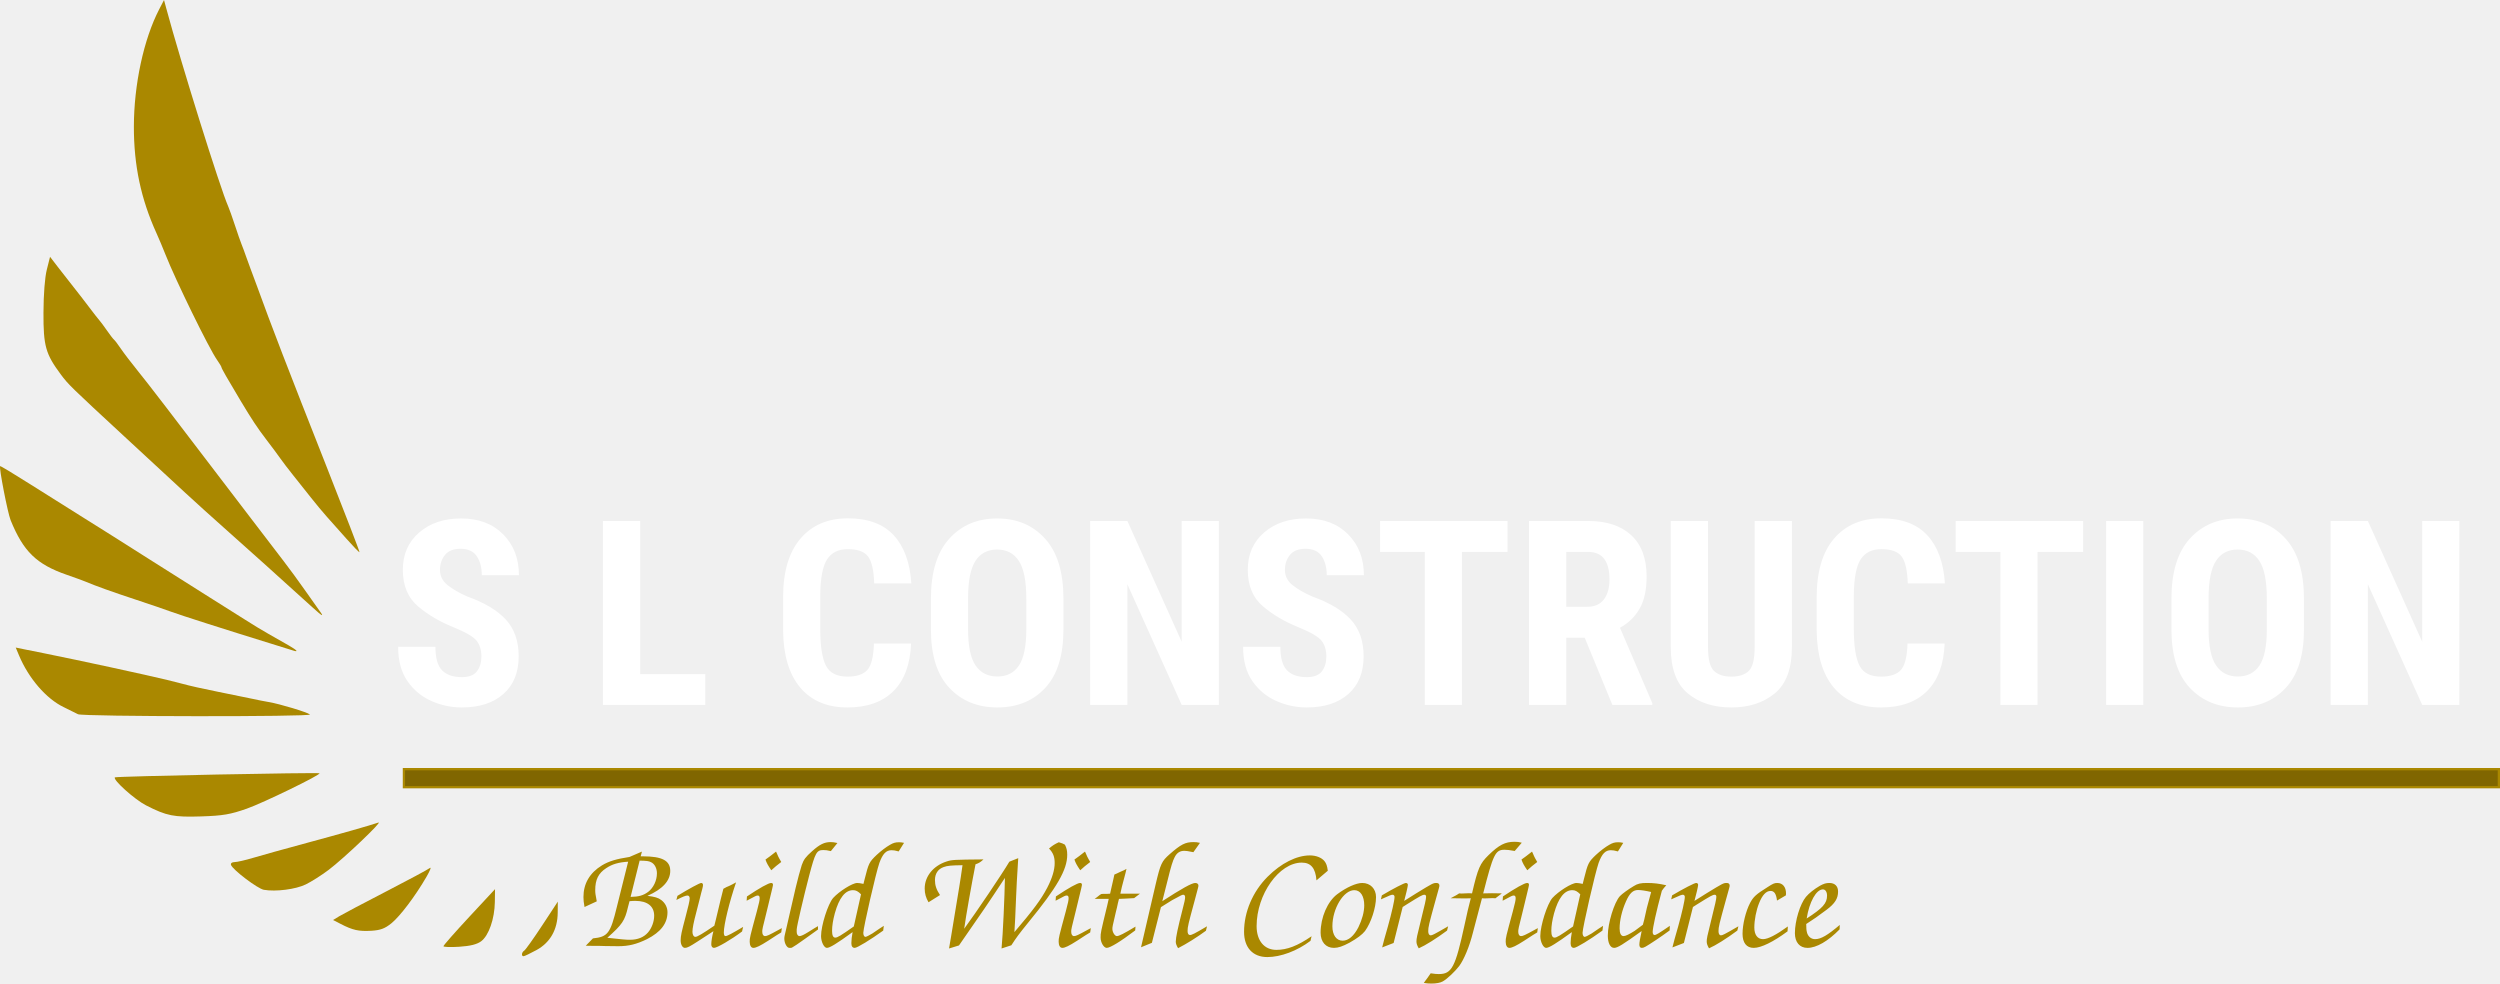
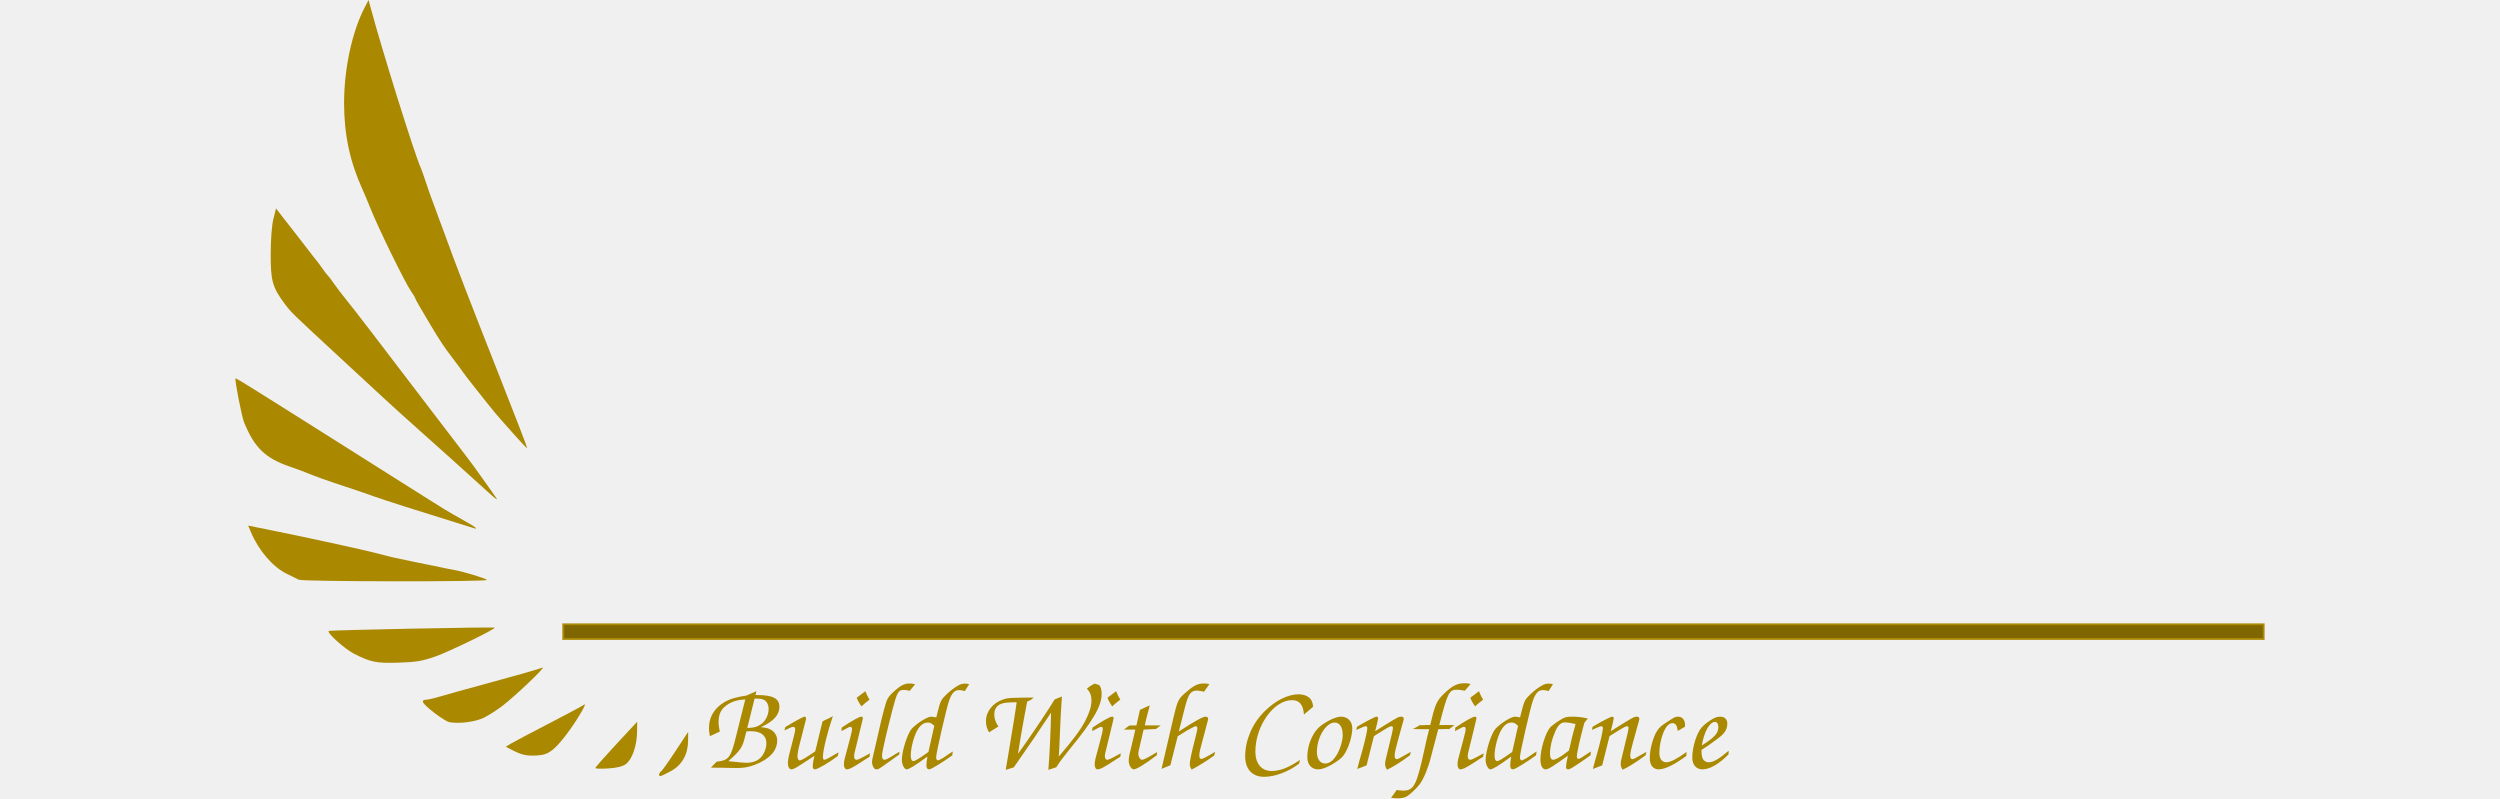
- <svg xmlns="http://www.w3.org/2000/svg" width="1292.876mm" height="508.644mm" viewBox="0 0 4581.055 1802.281" id="svg4302" version="1.1">
+ <svg xmlns="http://www.w3.org/2000/svg" width="1592.876mm" height="508.644mm" viewBox="0 0 5644.047 1802.281" id="svg4302" version="1.1">
  <defs id="defs4304" />
-   <g id="layer1" transform="translate(2419.099,970.4617)">
+   <g id="layer1" transform="translate(2950.595,970.4617)">
    <g id="g5632" transform="translate(-3610.972,254.5741)">
-       <text id="text5059" y="508.233" x="2239.948" style="font-style:normal;font-weight:normal;font-size:280.538px;line-height:7%;font-family:sans-serif;letter-spacing:0px;word-spacing:0px;fill:#a80;fill-opacity:1;stroke:none;stroke-width:6.733;stroke-linecap:butt;stroke-linejoin:miter;stroke-miterlimit:4;stroke-dasharray:none;stroke-opacity:1;" xml:space="preserve">
-         <tspan style="font-style:italic;font-variant:normal;font-weight:500;font-stretch:normal;font-family:'URW Chancery L';-inkscape-font-specification:'URW Chancery L Medium Italic';fill:#a80;stroke:none;stroke-width:6.733;stroke-miterlimit:4;stroke-dasharray:none;stroke-opacity:1;fill-opacity:1;" y="508.233" x="2239.948" id="tspan5061">Build With Confidance</tspan>
+       <text id="text5059" y="508.233" x="2239.948" style="font-style:normal;font-weight:normal;font-size:280.538px;line-height:7%;font-family:sans-serif;letter-spacing:0px;word-spacing:0px;fill:#a80;fill-opacity:1;stroke:none;stroke-width:6.733;stroke-linecap:butt;stroke-linejoin:miter;stroke-miterlimit:4;stroke-dasharray:none;stroke-opacity:1" xml:space="preserve">
+         <tspan style="font-style:italic;font-variant:normal;font-weight:500;font-stretch:normal;font-family:'URW Chancery L';-inkscape-font-specification:'URW Chancery L Medium Italic';fill:#a80;fill-opacity:1;stroke:none;stroke-width:6.733;stroke-miterlimit:4;stroke-dasharray:none;stroke-opacity:1" y="508.233" x="2239.948" id="tspan5061">Build With Confidance</tspan>
      </text>
-       <text id="text5063" y="66.696" x="1904.323" style="font-style:normal;font-variant:normal;font-weight:bold;font-stretch:normal;font-size:474.121px;line-height:7%;font-family:sans-serif;-inkscape-font-specification:'sans-serif Bold';letter-spacing:0px;word-spacing:0px;fill:white;fill-opacity:1;stroke:none;stroke-width:1px;stroke-linecap:butt;stroke-linejoin:miter;stroke-opacity:1;" xml:space="preserve">
-         <tspan style="font-style:normal;font-variant:normal;font-weight:bold;font-stretch:normal;font-family:'Roboto Condensed';-inkscape-font-specification:'Roboto Condensed, Bold';fill:white;fill-opacity:1;" y="66.696" x="1904.323" id="tspan5065">S L CONSTRUCTION</tspan>
+       <text id="text5063" y="66.696" x="1904.323" style="font-style:normal;font-variant:normal;font-weight:bold;font-stretch:normal;font-size:474.121px;line-height:7%;font-family:sans-serif;-inkscape-font-specification:'sans-serif Bold';letter-spacing:0px;word-spacing:0px;fill:white;fill-opacity:0;stroke:none;stroke-width:1px;stroke-linecap:butt;stroke-linejoin:miter;stroke-opacity:1;" xml:space="preserve">
+         <tspan style="font-style:normal;font-variant:normal;font-weight:bold;font-stretch:normal;font-family:'Roboto Condensed';-inkscape-font-specification:'Roboto Condensed, Bold';fill:white;fill-opacity:0;" y="66.696" x="1904.323" id="tspan5065">S L CONSTRUCTION</tspan>
      </text>
      <g style="fill:#a80" transform="matrix(4.108525,0,0,4.108525,-7089.302,-669.7194)" id="g5115">
        <g transform="translate(2025.678,-7.024339)" id="g4966-9" style="fill:#a80;fill-opacity:1">
          <path id="path4567-0" d="m 229.214,295.589 c 6.091,-3.321 9.396,-9.143 9.459,-16.66 l 0.041,-4.933 l -6.965,10.602 c -3.831,5.831 -7.431,10.89 -8,11.242 c -1.194,0.738 -1.399,2.533 -0.285,2.498 c 0.412,-0.013 3,-1.25 5.75,-2.75 z" style="fill:#a80;fill-opacity:1" />
          <path id="path4513-8" d="m 204.529,291.669 c 3.381,-2.502 6,-10.019 6.105,-17.525 l 0.08,-5.719 l -11.5,12.374 c -6.325,6.805 -11.5,12.69 -11.5,13.076 c 0,0.386 3.179,0.495 7.065,0.242 c 4.931,-0.322 7.876,-1.061 9.75,-2.447 z" style="fill:#a80;fill-opacity:1" />
          <path id="path4503-3" d="m 164.474,283.674 c 3.892,-3.145 10.734,-12.213 15.703,-20.812 c 1.589,-2.75 2.248,-4.488 1.463,-3.863 c -0.784,0.625 -9.526,5.318 -19.426,10.429 c -9.9,5.111 -19.292,10.072 -20.87,11.025 l -2.87,1.733 l 3.364,1.739 c 5.401,2.793 8.048,3.389 13.636,3.07 c 4.088,-0.233 6.093,-0.973 9,-3.322 z" style="fill:#a80;fill-opacity:1" />
        </g>
        <g transform="translate(2025.678,-7.024339)" id="g4971-8" style="fill:#a80;fill-opacity:1;stroke:none">
          <path id="path4491-7" d="m 126.255,266.342 c 2.513,-1.217 7.132,-4.148 10.264,-6.515 c 6.762,-5.109 24.35,-21.834 22.195,-21.105 c -4.137,1.399 -16.245,4.842 -32,9.099 c -9.625,2.601 -20.36,5.586 -23.855,6.635 c -3.495,1.049 -7.245,1.906 -8.333,1.906 c -1.133,0 -1.804,0.534 -1.57,1.25 c 0.696,2.133 11.884,10.618 14.643,11.104 c 5.29,0.933 14.157,-0.196 18.657,-2.374 z" style="fill:#a80;fill-opacity:1;stroke:none" />
          <path id="path4489-3" d="m 100.017,232.522 c 7.285,-2.553 33.11,-15.119 32.406,-15.767 c -0.507,-0.467 -90.766,1.332 -91.252,1.819 c -1.04,1.04 8.827,9.899 13.92,12.499 c 9.192,4.692 12.314,5.315 24.624,4.912 c 9.668,-0.317 12.902,-0.868 20.303,-3.462 z" style="fill:#a80;fill-opacity:1;stroke:none" />
          <path id="path4429-1" d="m 128.164,190.521 c -1.134,-1.005 -13.503,-4.731 -18.45,-5.558 c -1.925,-0.322 -5.3,-0.989 -7.5,-1.484 c -2.2,-0.494 -8.95,-1.873 -15,-3.065 c -6.05,-1.191 -13.25,-2.809 -16,-3.595 c -2.75,-0.786 -10.4,-2.615 -17,-4.066 c -6.6,-1.45 -13.575,-2.984 -15.5,-3.407 c -6.475,-1.424 -24.46,-5.202 -29,-6.091 c -2.475,-0.485 -6.36,-1.264 -8.634,-1.732 l -4.134,-0.851 l 1.442,3.45 c 4.292,10.273 12.178,19.411 19.959,23.13 c 2.677,1.279 5.542,2.701 6.367,3.159 c 1.972,1.095 104.685,1.203 103.45,0.109 z" style="fill:#a80;fill-opacity:1;stroke:none" />
        </g>
        <g transform="translate(2025.678,-7.024339)" id="g4976-0" style="fill:#a80;fill-opacity:1">
          <path id="path4427-0" d="m 118.714,159.728 c -2.475,-1.435 -6.525,-3.741 -9,-5.124 c -2.475,-1.383 -7.385,-4.365 -10.912,-6.628 c -3.526,-2.263 -10.393,-6.589 -15.258,-9.614 c -4.866,-3.025 -17.055,-10.727 -27.088,-17.115 c -10.033,-6.388 -22.967,-14.55 -28.742,-18.137 c -5.775,-3.587 -16.565,-10.371 -23.977,-15.075 c -7.412,-4.704 -13.6,-8.43 -13.75,-8.28 c -0.575,0.575 3.363,20.867 4.678,24.106 c 5.665,13.956 11.578,19.708 25.049,24.371 c 3.575,1.237 7.4,2.631 8.5,3.096 c 4.614,1.953 11.681,4.482 22.503,8.054 c 6.326,2.088 13.301,4.474 15.5,5.303 c 3.747,1.411 25.242,8.277 44.497,14.212 c 4.675,1.441 8.95,2.774 9.5,2.963 c 3.083,1.057 2.451,0.158 -1.5,-2.133 z" style="fill:#a80;fill-opacity:1" />
          <path id="path4425-5" d="m 132.586,144.494 c -0.755,-1.028 -3.699,-5.19 -6.543,-9.25 c -2.844,-4.06 -7.119,-9.904 -9.5,-12.987 c -2.381,-3.083 -9.266,-12.083 -15.301,-20 C 62.977,52.053 56.19,43.208 51.468,37.383 c -2.889,-3.564 -6.323,-8.064 -7.63,-10 c -1.307,-1.936 -2.679,-3.745 -3.048,-4.02 c -0.369,-0.275 -1.76,-2.075 -3.09,-4 c -1.33,-1.925 -2.884,-4.016 -3.452,-4.647 c -0.568,-0.631 -2.608,-3.243 -4.533,-5.805 c -1.925,-2.562 -5.075,-6.633 -7,-9.048 c -1.925,-2.415 -5.067,-6.432 -6.982,-8.928 l -3.482,-4.538 l -1.442,5.733 c -0.884,3.513 -1.461,10.959 -1.492,19.233 c -0.055,14.796 0.956,18.391 7.73,27.5 c 3.352,4.507 4.245,5.377 29.128,28.39 c 9.878,9.136 21.607,19.985 26.065,24.11 c 4.457,4.125 13.428,12.225 19.934,18 c 10.211,9.063 19.961,17.834 37.042,33.319 c 4.493,4.073 5.384,4.552 3.372,1.812 z" style="fill:#a80;fill-opacity:1" />
          <path id="path4389-0" d="m 135.531,79.862 c -17.547,-44.448 -24.493,-62.472 -31.02,-80.5 c -1.095,-3.025 -2.352,-6.4 -2.793,-7.5 c -0.441,-1.1 -1.342,-3.575 -2.003,-5.5 c -0.661,-1.925 -1.577,-4.4 -2.035,-5.5 c -0.458,-1.1 -1.793,-4.925 -2.965,-8.5 c -1.172,-3.575 -2.534,-7.4 -3.027,-8.5 c -3.516,-7.852 -21.096,-64.089 -27.666,-88.5 l -0.942,-3.5 l -2.124,4.096 c -6.926,13.353 -11.296,33.591 -11.317,52.404 c -0.019,17.325 3.165,32.304 10.115,47.581 c 1.021,2.244 2.803,6.483 3.961,9.419 c 4.507,11.434 19.522,42.115 23.004,47.005 c 1.098,1.542 1.996,3.048 1.996,3.346 c 0,0.452 2.766,5.286 8.49,14.834 c 5.106,8.518 7.509,12.148 11.463,17.315 c 2.525,3.3 5.366,7.125 6.314,8.5 c 0.948,1.375 3.528,4.75 5.734,7.5 c 2.206,2.75 5.781,7.25 7.944,10 c 2.163,2.75 5.348,6.575 7.077,8.5 c 1.729,1.925 5.645,6.324 8.703,9.775 c 3.058,3.451 5.68,6.151 5.827,6 c 0.147,-0.151 -6.484,-17.375 -14.735,-38.275 z" style="fill:#a80;fill-opacity:1" />
        </g>
      </g>
      <rect y="184.387" x="1932.025" height="33.093" width="3838.807" id="rect5430" style="color:black;clip-rule:nonzero;display:inline;overflow:visible;visibility:visible;opacity:1;isolation:auto;mix-blend-mode:normal;color-interpolation:sRGB;color-interpolation-filters:linearRGB;solid-color:black;solid-opacity:1;fill:#806600;fill-opacity:1;fill-rule:nonzero;stroke:#a80;stroke-width:4.193;stroke-linecap:round;stroke-linejoin:miter;stroke-miterlimit:4;stroke-dasharray:none;stroke-dashoffset:0;stroke-opacity:1;color-rendering:auto;image-rendering:auto;shape-rendering:auto;text-rendering:auto;enable-background:accumulate" />
    </g>
  </g>
</svg>
